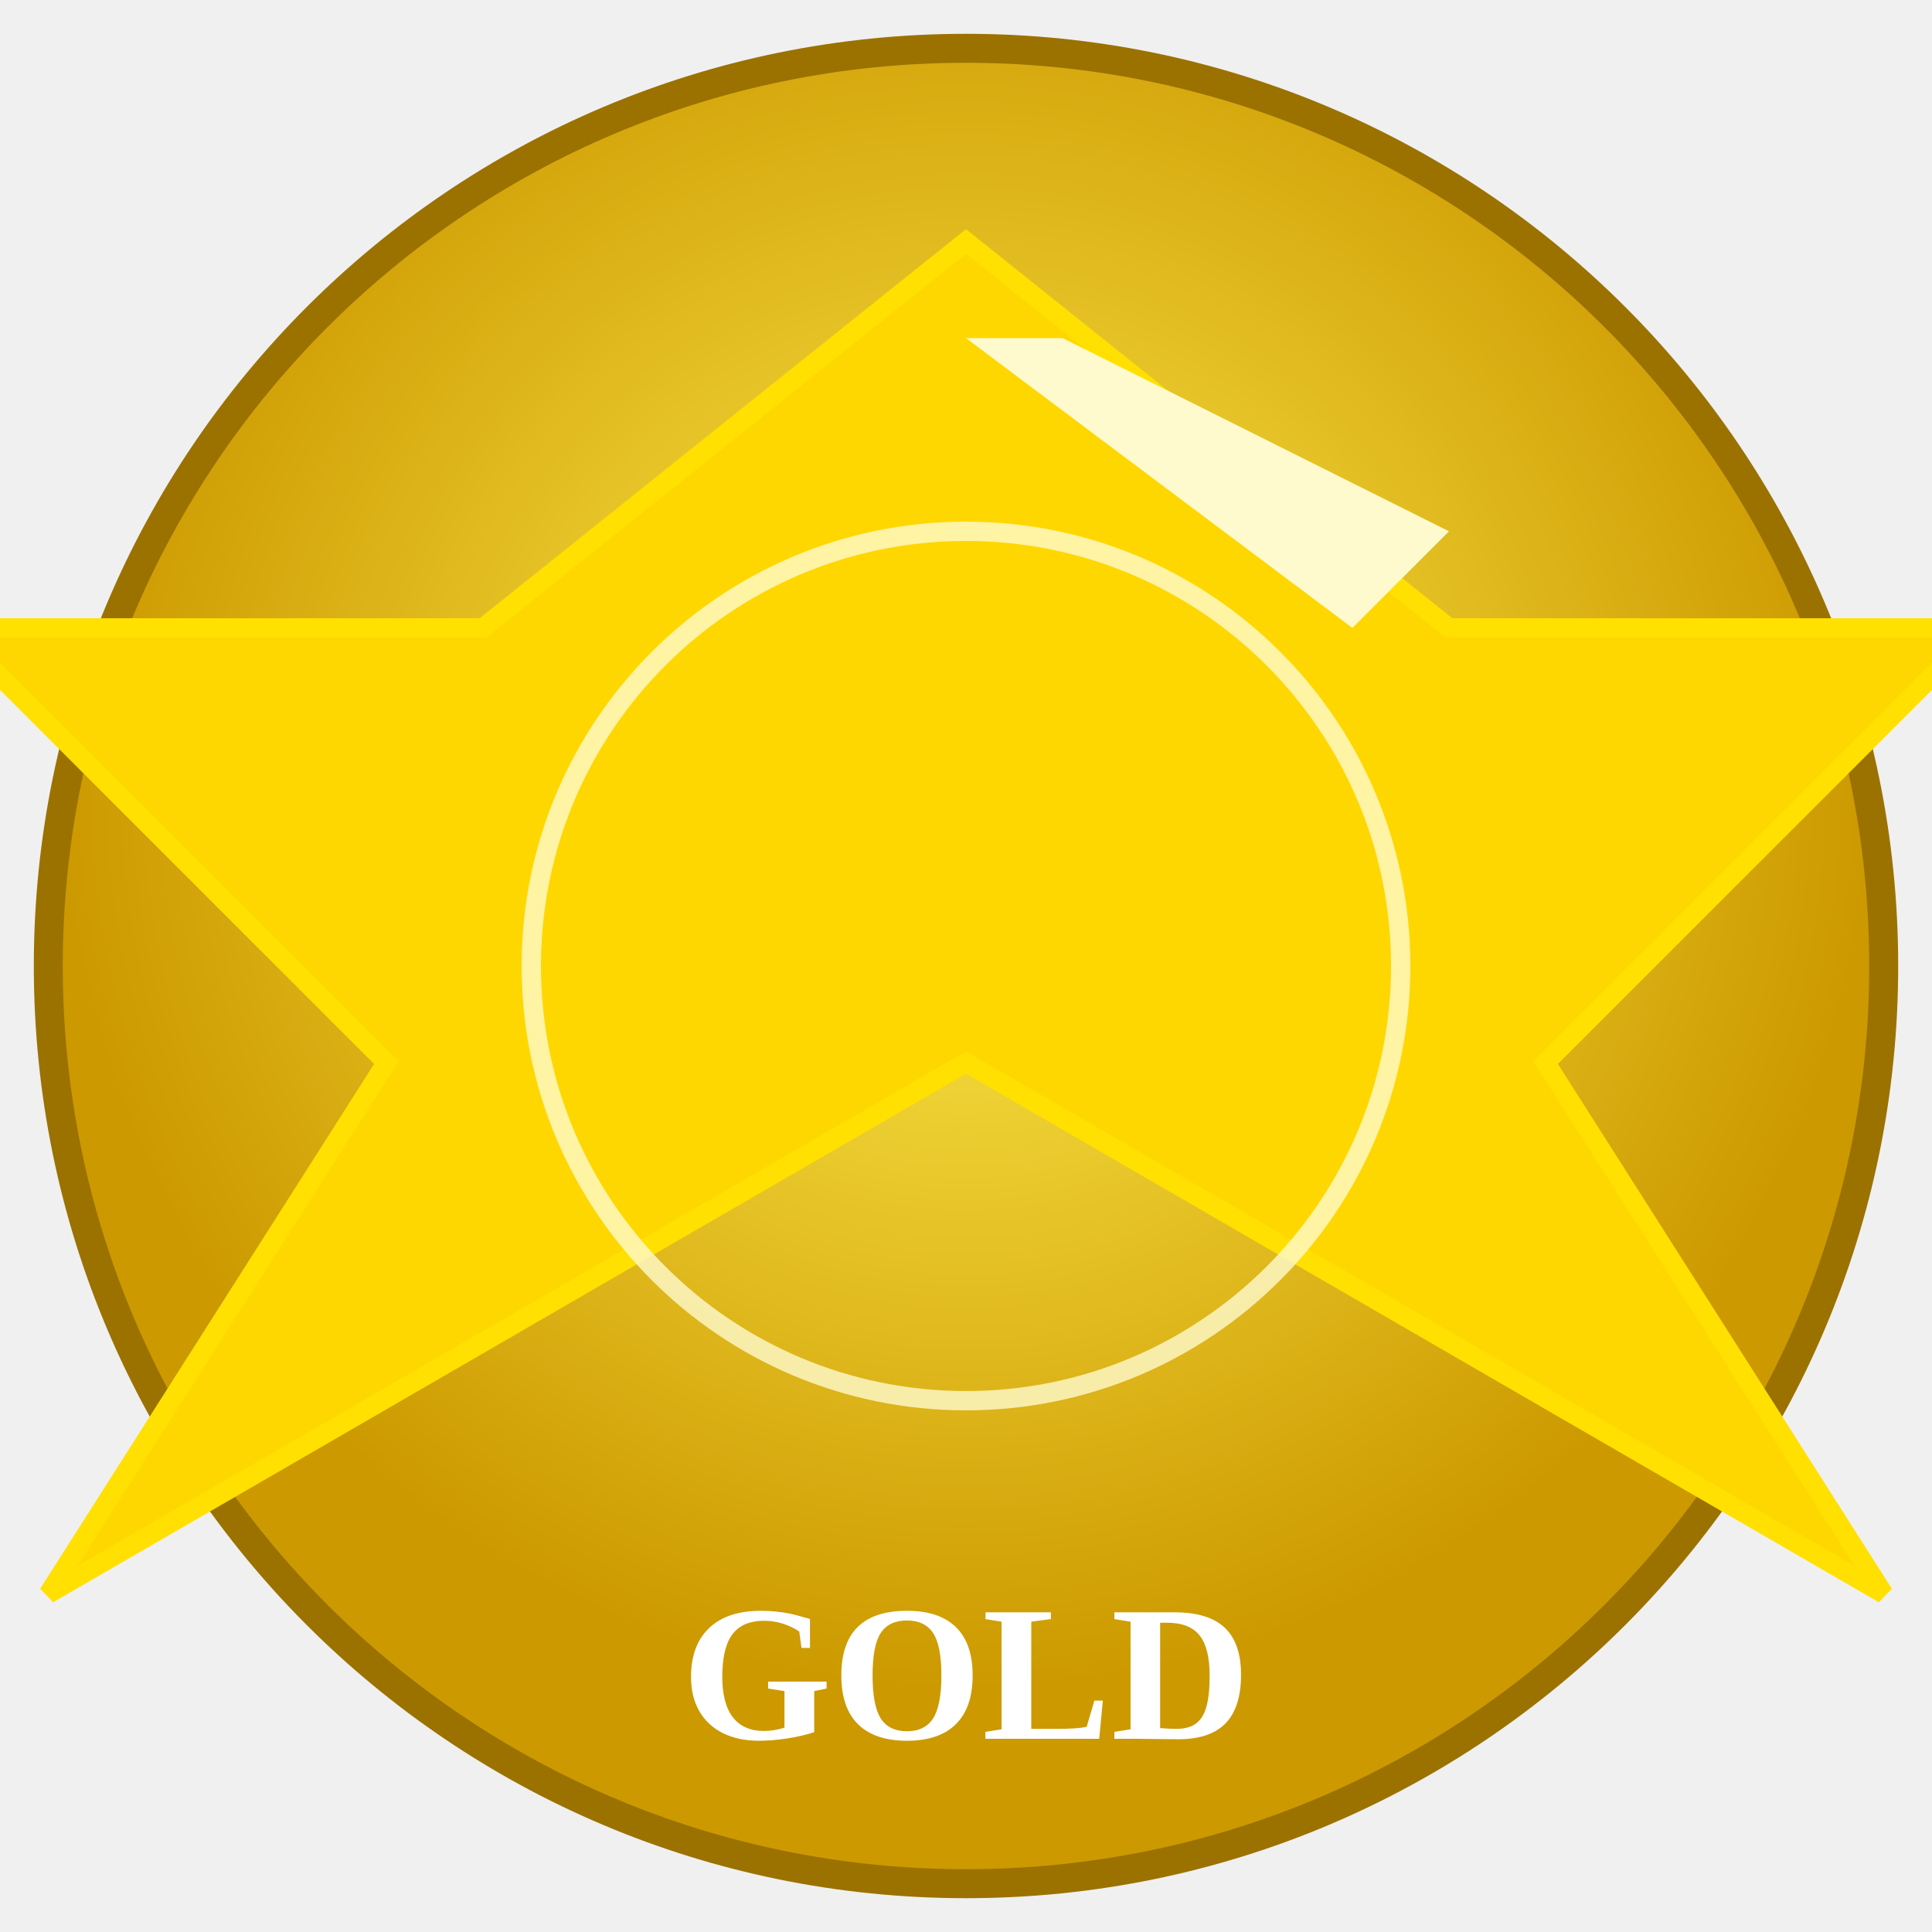
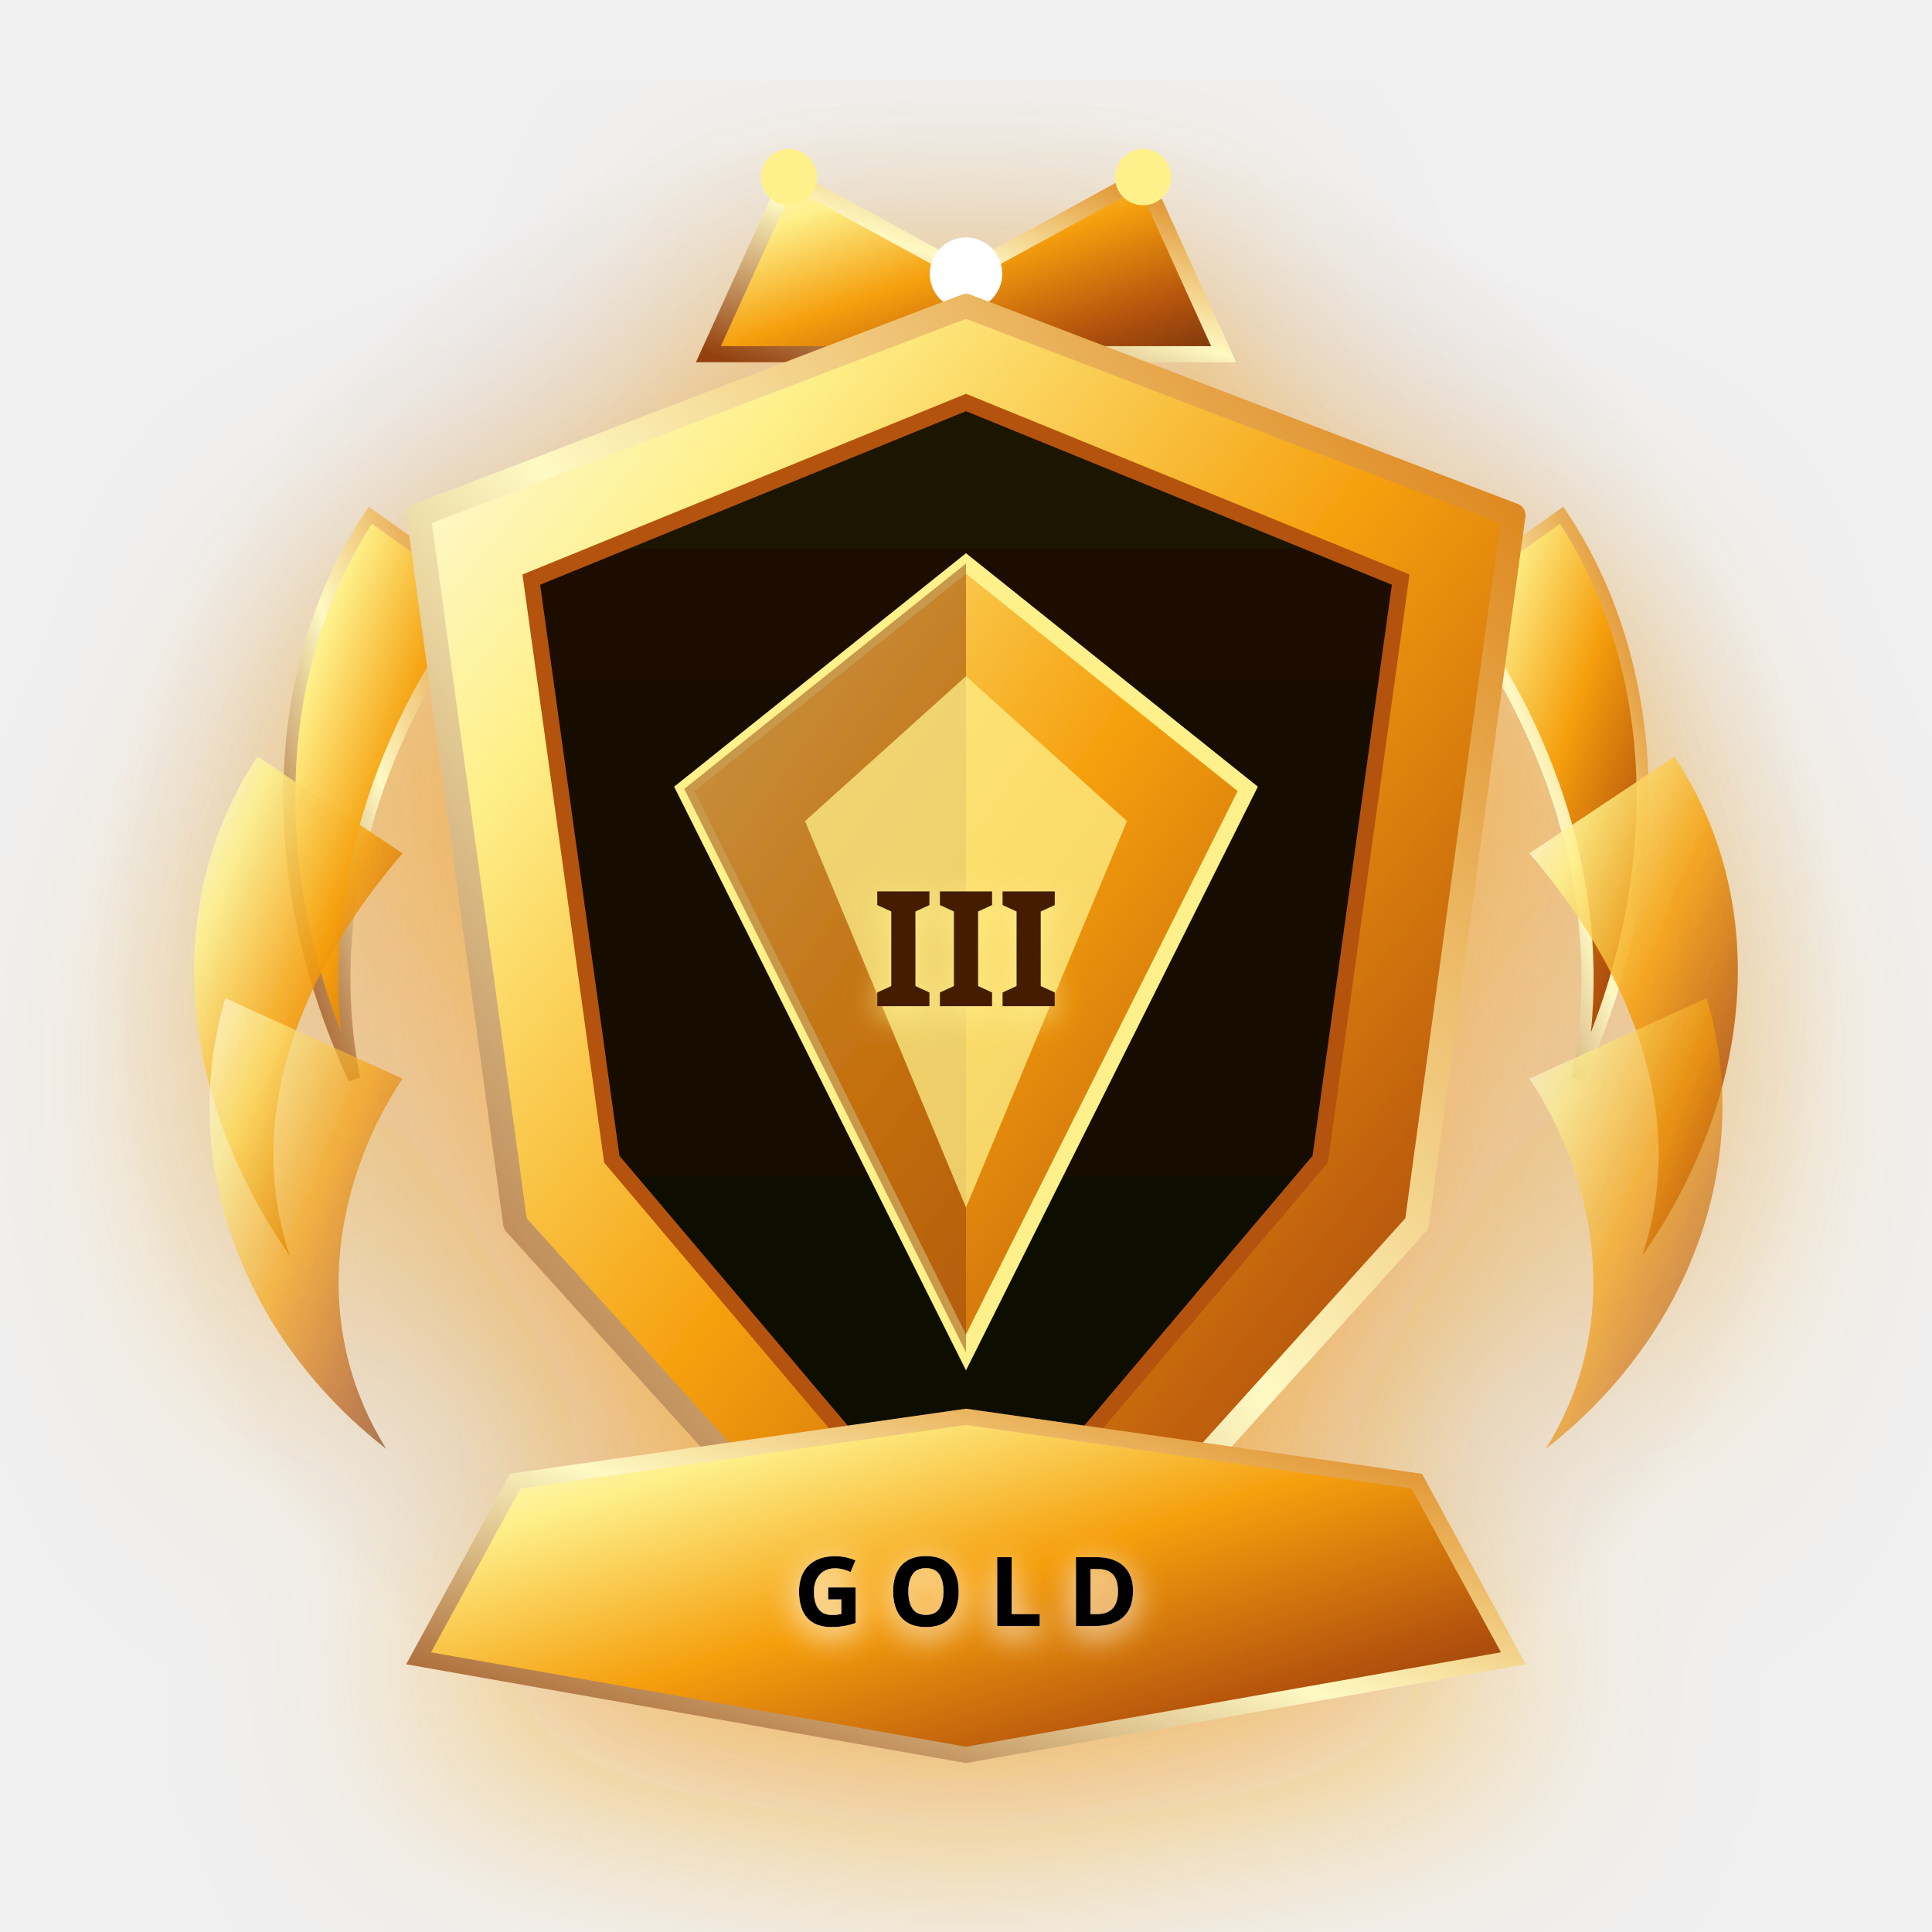
- <svg xmlns="http://www.w3.org/2000/svg" viewBox="0 0 200 200">
+ <svg xmlns="http://www.w3.org/2000/svg" viewBox="0 0 240 240" fill="none">
  <defs>
-     <radialGradient id="goldGrad" cx="50%" cy="40%">
-       <stop offset="0%" style="stop-color:#ffed4e;stop-opacity:1" />
-       <stop offset="100%" style="stop-color:#cc9900;stop-opacity:1" />
+     <radialGradient id="gld-glow" cx="50%" cy="50%" r="50%">
+       <stop offset="0%" stop-color="#fbbf24" stop-opacity="0.6" />
+       <stop offset="50%" stop-color="#d97706" stop-opacity="0.25" />
+       <stop offset="100%" stop-color="#78350f" stop-opacity="0" />
    </radialGradient>
+     <linearGradient id="gld-metal" x1="0%" y1="0%" x2="100%" y2="100%">
+       <stop offset="0%" stop-color="#fffbeb" />
+       <stop offset="20%" stop-color="#fef08a" />
+       <stop offset="50%" stop-color="#f59e0b" />
+       <stop offset="80%" stop-color="#b45309" />
+       <stop offset="100%" stop-color="#78350f" />
+     </linearGradient>
+     <linearGradient id="gld-rim" x1="0%" y1="100%" x2="100%" y2="0%">
+       <stop offset="0%" stop-color="#92400e" />
+       <stop offset="50%" stop-color="#fef9c3" />
+       <stop offset="100%" stop-color="#d97706" />
+     </linearGradient>
+     <linearGradient id="gld-plate" x1="50%" y1="0%" x2="50%" y2="100%">
+       <stop offset="0%" stop-color="#1e1305" />
+       <stop offset="100%" stop-color="#0b0702" />
+     </linearGradient>
+     <linearGradient id="gld-gem" x1="0%" y1="0%" x2="100%" y2="100%">
+       <stop offset="0%" stop-color="#fef08a" />
+       <stop offset="50%" stop-color="#f59e0b" />
+       <stop offset="100%" stop-color="#b45309" />
+     </linearGradient>
+     <filter id="gld-shadow" x="-20%" y="-20%" width="140%" height="140%">
+       <feDropShadow dx="0" dy="10" stdDeviation="14" flood-color="#f59e0b" flood-opacity="0.6" />
+     </filter>
  </defs>
-   <circle cx="100" cy="100" r="95" fill="url(#goldGrad)" stroke="#9b7200" stroke-width="3" />
-   <path d="M 100 25 L 150 65 L 205 65 L 160 110 L 195 165 L 100 110 L 5 165 L 40 110 L -5 65 L 50 65 Z" fill="#ffd700" stroke="#ffe000" stroke-width="2" />
-   <path d="M 100 35 L 140 65 L 150 55 L 110 35 Z" fill="#fffacd" />
-   <circle cx="100" cy="100" r="45" fill="none" stroke="#fffacd" stroke-width="2" opacity="0.8" />
-   <text x="100" y="180" font-size="20" font-weight="bold" text-anchor="middle" fill="#fff">GOLD</text>
+   <circle cx="120" cy="120" r="110" fill="url(#gld-glow)" />
+   <g filter="url(#gld-shadow)">
+     <path d="M 46 64 C 34 82, 32 108, 44 134 C 40 114, 46 92, 60 74 Z" fill="url(#gld-metal)" stroke="url(#gld-rim)" stroke-width="1.5" />
+     <path d="M 32 94 C 20 112, 22 136, 36 156 C 30 138, 38 120, 50 106 Z" fill="url(#gld-metal)" opacity="0.85" />
+     <path d="M 28 124 C 22 144, 30 166, 48 180 C 38 164, 42 146, 50 134 Z" fill="url(#gld-metal)" opacity="0.65" />
+     <path d="M 194 64 C 206 82, 208 108, 196 134 C 200 114, 194 92, 180 74 Z" fill="url(#gld-metal)" stroke="url(#gld-rim)" stroke-width="1.5" />
+     <path d="M 208 94 C 220 112, 218 136, 204 156 C 210 138, 202 120, 190 106 Z" fill="url(#gld-metal)" opacity="0.85" />
+     <path d="M 212 124 C 218 144, 210 166, 192 180 C 202 164, 198 146, 190 134 Z" fill="url(#gld-metal)" opacity="0.65" />
+     <path d="M 88 44 L 98 22 L 120 34 L 142 22 L 152 44 Z" fill="url(#gld-metal)" stroke="url(#gld-rim)" stroke-width="2" />
+     <circle cx="98" cy="22" r="3.5" fill="#fef08a" />
+     <circle cx="120" cy="34" r="4.5" fill="#fff" />
+     <circle cx="142" cy="22" r="3.5" fill="#fef08a" />
+     <path d="M 120 38 L 188 64 L 176 152 L 120 214 L 64 152 L 52 64 Z" fill="url(#gld-metal)" stroke="url(#gld-rim)" stroke-width="3" stroke-linejoin="round" />
+     <path d="M 120 50 L 174 72 L 164 144 L 120 196 L 76 144 L 66 72 Z" fill="url(#gld-plate)" stroke="#b45309" stroke-width="2" />
+     <polygon points="120,70 155,98 120,168 85,98" fill="url(#gld-gem)" stroke="#fef08a" stroke-width="2" />
+     <polygon points="120,70 120,168 85,98" fill="#92400e" opacity="0.5" />
+     <polygon points="120,84 140,102 120,150 100,102" fill="#fef08a" opacity="0.75" />
+     <text x="120" y="125" font-family="'Poppins', system-ui, sans-serif" font-size="20" font-weight="900" text-anchor="middle" fill="#451a03" filter="drop-shadow(0 1px 2px #fef08a)">III</text>
+     <path d="M 64 184 L 120 176 L 176 184 L 188 206 L 120 218 L 52 206 Z" fill="url(#gld-metal)" stroke="url(#gld-rim)" stroke-width="2" />
+     <text x="120" y="202" font-family="'Poppins', system-ui, sans-serif" font-size="12" font-weight="900" letter-spacing="3" text-anchor="middle" fill="#000" filter="drop-shadow(0 1px 2px #fff)">GOLD</text>
+   </g>
</svg>
